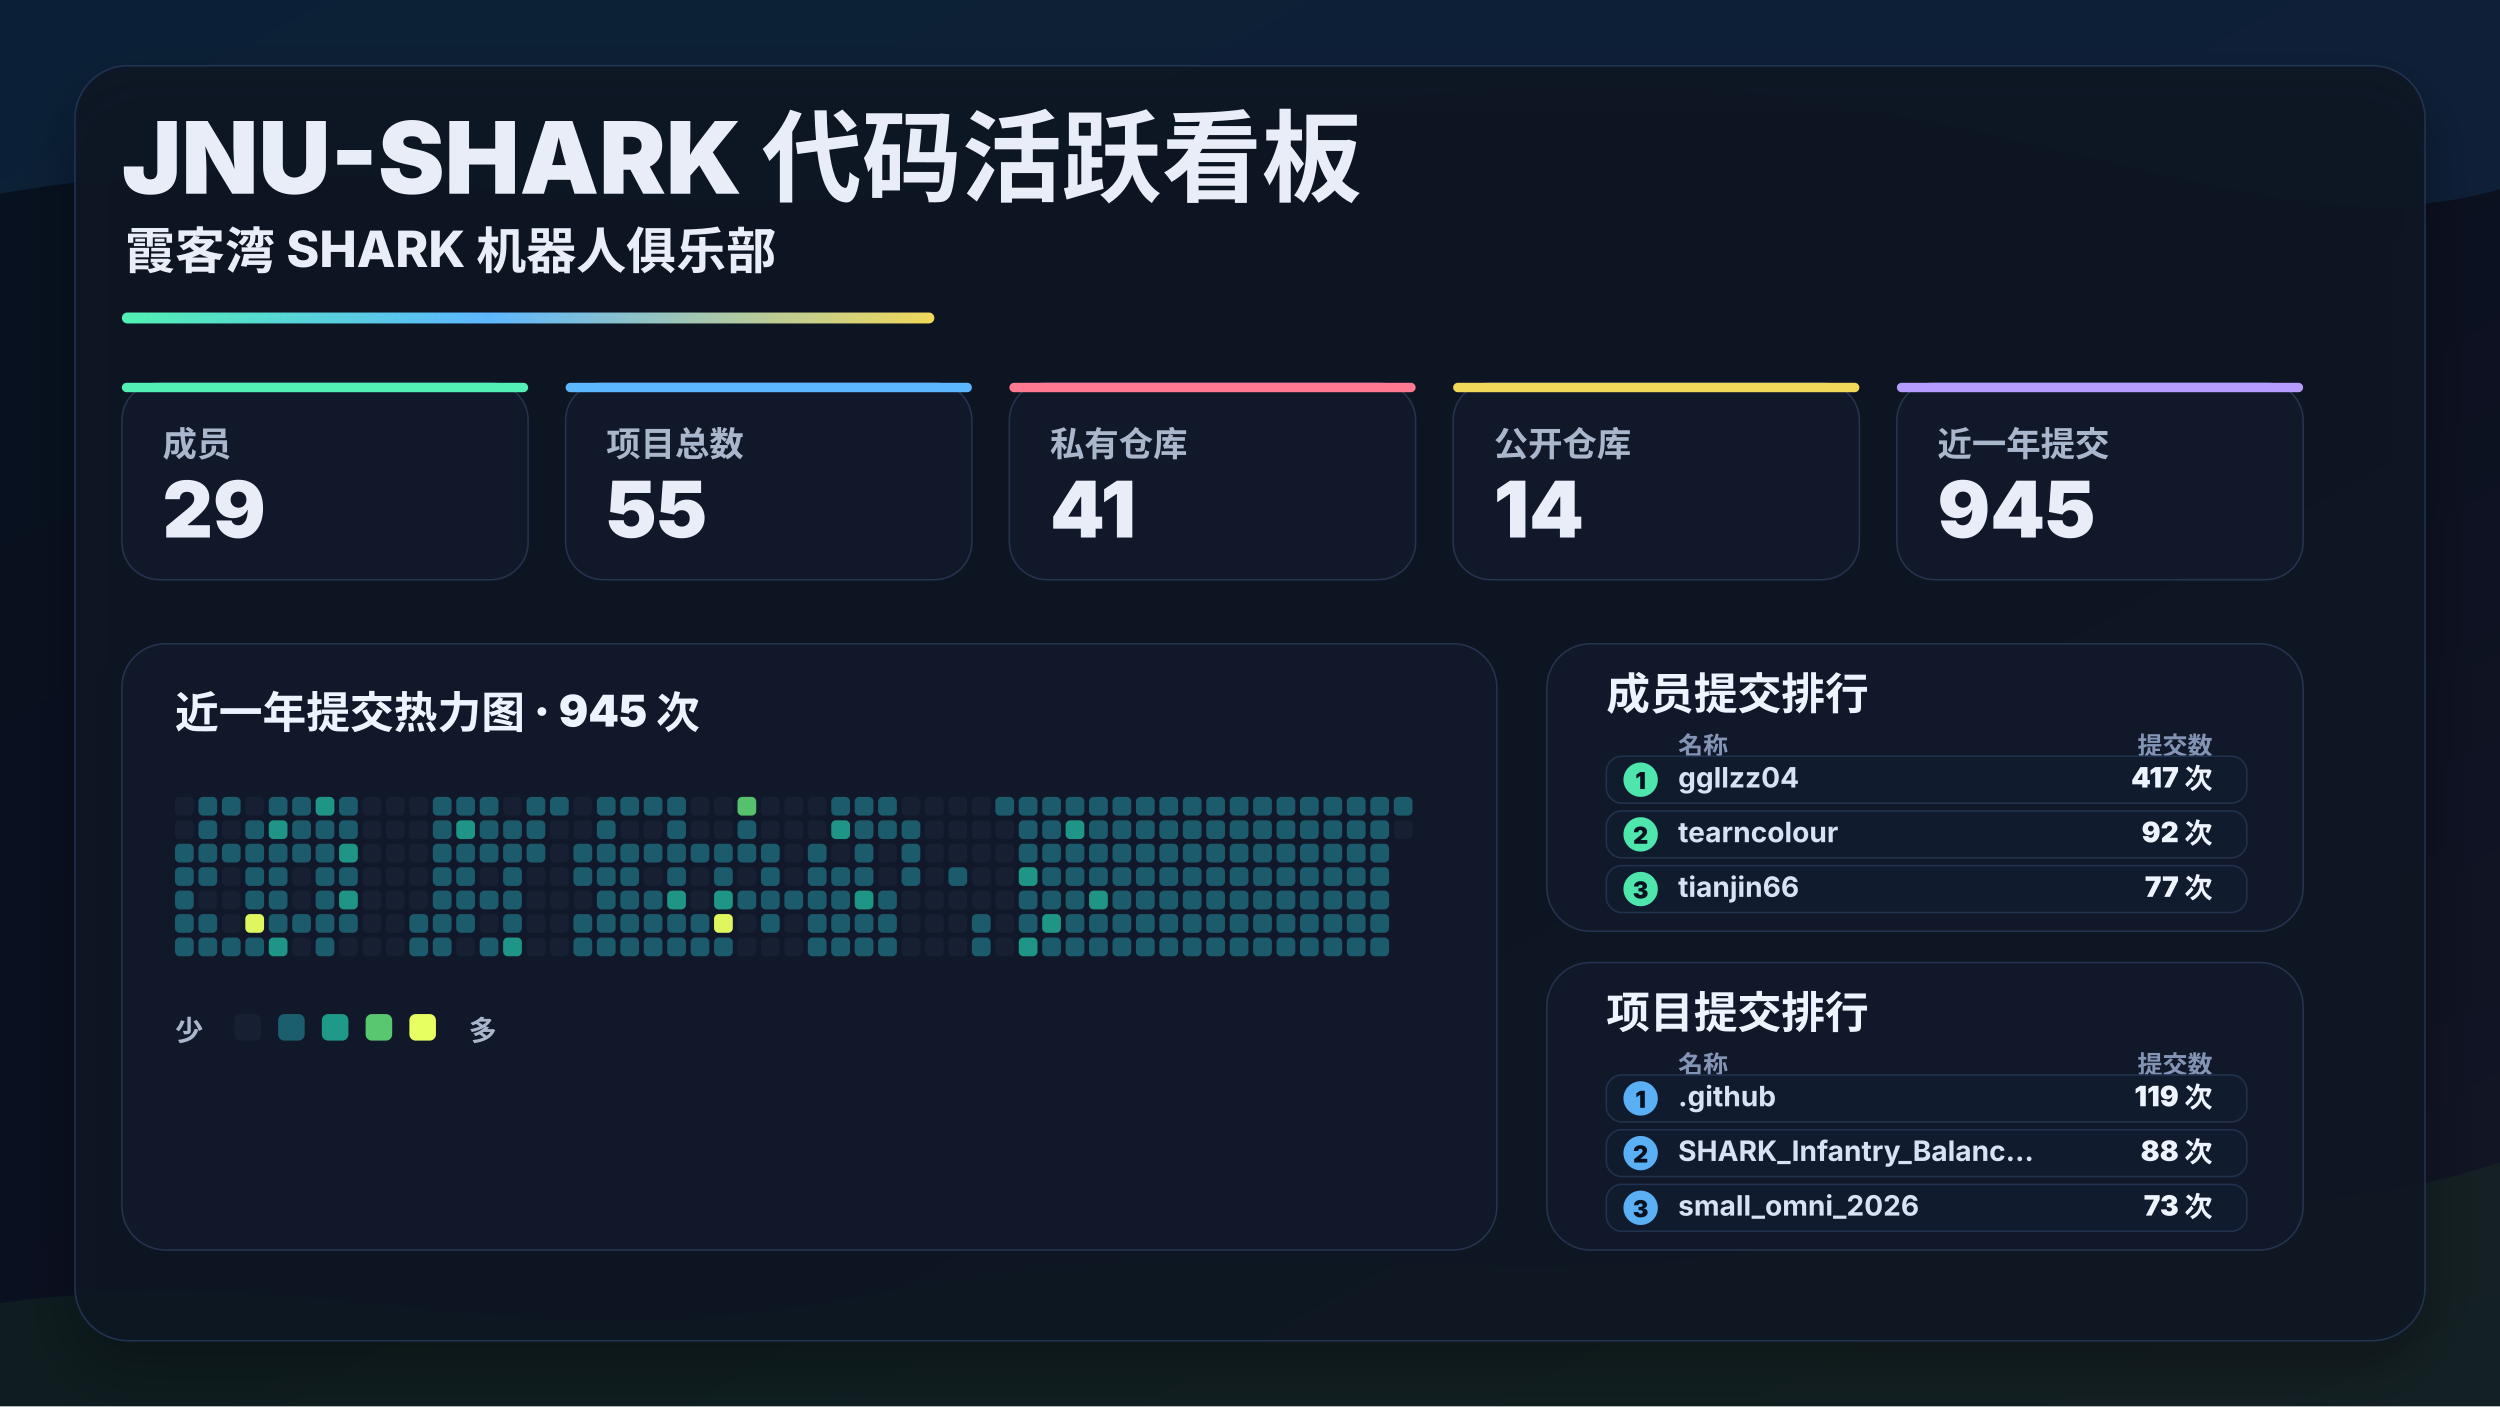
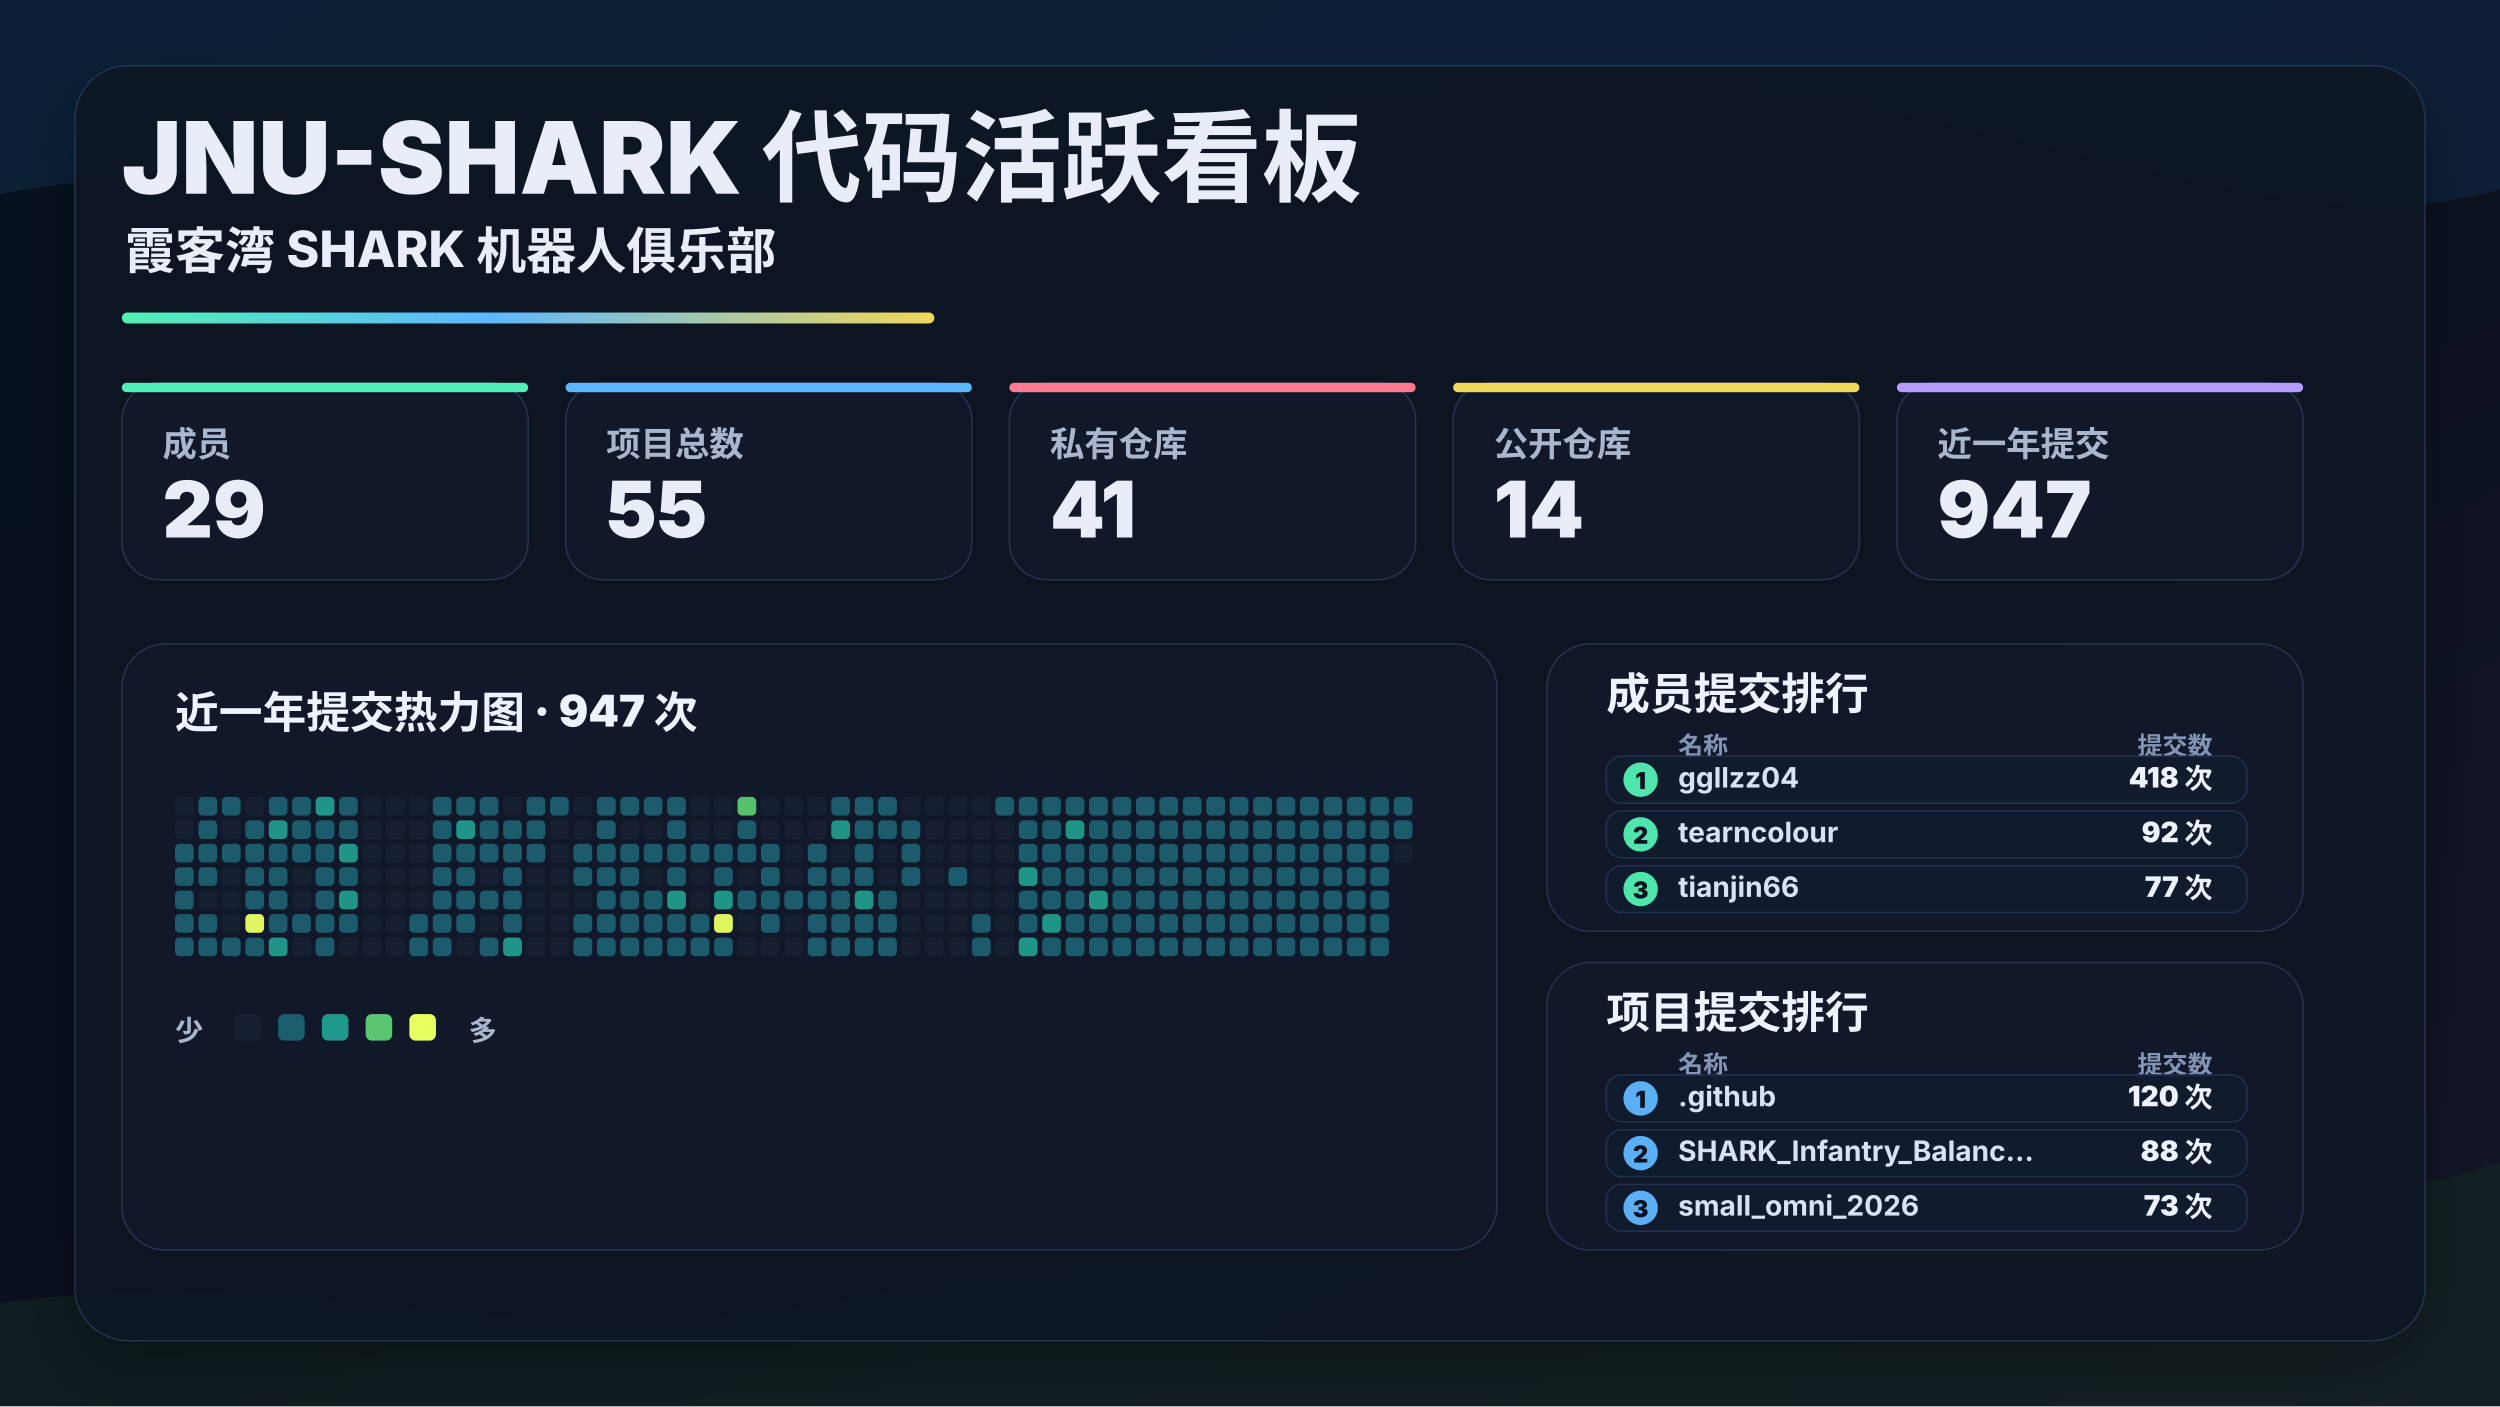
<svg xmlns="http://www.w3.org/2000/svg" width="1600" height="900" viewBox="0 0 1600 900" role="img" aria-labelledby="title desc">
  <defs>
    <linearGradient id="bg" x1="0" y1="0" x2="1" y2="1">
      <stop offset="0" stop-color="#07111f" />
      <stop offset="0.52" stop-color="#0b1020" />
      <stop offset="1" stop-color="#131625" />
    </linearGradient>
    <linearGradient id="hero" x1="0" y1="0" x2="1" y2="0">
      <stop offset="0" stop-color="#52f0b4" />
      <stop offset="0.45" stop-color="#5db7ff" />
      <stop offset="1" stop-color="#f0d85a" />
    </linearGradient>
    <filter id="softShadow" x="-10%" y="-10%" width="120%" height="120%">
      <feDropShadow dx="0" dy="18" stdDeviation="18" flood-color="#000000" flood-opacity="0.32" />
    </filter>
  </defs>
  <style>
    text { font-family: Inter, ui-sans-serif, system-ui, -apple-system, BlinkMacSystemFont, "Segoe UI", "PingFang SC", "Microsoft YaHei", sans-serif; fill: #e8edf7; }
    .title { font-size: 64px; font-weight: 900; letter-spacing: 0; }
    .subtitle { font-size: 32px; font-weight: 780; fill: #e8edf7; }
    .label { font-size: 22px; fill: #aab6cc; font-weight: 760; }
    .stat { font-size: 50px; font-weight: 900; }
    .section-title { font-size: 28px; font-weight: 860; fill: #eef4ff; }
    .table-head { font-size: 16px; fill: #8494b4; font-weight: 720; }
    .row-name { font-size: 18px; fill: #d7e2f4; font-weight: 720; }
    .row-value { font-size: 18px; fill: #eef4ff; font-weight: 860; }
    .rank { font-size: 15px; fill: #07111f; font-weight: 900; }
    .tiny { font-size: 18px; fill: #aab6cc; font-weight: 620; }
  </style>
  <rect width="1600" height="900" fill="url(#bg)" />
  <path d="M0 124 C250 80 385 160 620 114 C860 67 982 28 1220 74 C1392 108 1495 152 1600 121 L1600 0 L0 0 Z" fill="#12385c" opacity="0.38" />
  <path d="M0 834 C216 805 318 875 553 830 C835 776 935 837 1160 794 C1350 758 1464 789 1600 744 L1600 900 L0 900 Z" fill="#173622" opacity="0.36" />
  <g filter="url(#softShadow)">
    <rect x="48" y="42" width="1504" height="816" rx="34" fill="#0b1324" opacity="0.88" stroke="#263654" />
  </g>
  <text x="78" y="124" class="title">JNU-SHARK 代码活跃看板</text>
  <text x="80" y="172" class="subtitle">霞客湾 SHARK 机器人俱乐部</text>
  <rect x="78" y="200" width="520" height="7" rx="3.5" fill="url(#hero)" />
  <g>
    <rect x="78" y="245" width="260" height="126" rx="24" fill="#10182a" stroke="#25334f" />
    <rect x="78" y="245" width="260" height="6" rx="3" fill="#52f0b4" />
    <text x="104" y="292" class="label">成员</text>
    <text x="104" y="344" class="stat">29</text>
  </g>
  <g>
    <rect x="362" y="245" width="260" height="126" rx="24" fill="#10182a" stroke="#25334f" />
    <rect x="362" y="245" width="260" height="6" rx="3" fill="#5db7ff" />
    <text x="388" y="292" class="label">项目总数</text>
    <text x="388" y="344" class="stat">55</text>
  </g>
  <g>
    <rect x="646" y="245" width="260" height="126" rx="24" fill="#10182a" stroke="#25334f" />
    <rect x="646" y="245" width="260" height="6" rx="3" fill="#ff7a90" />
    <text x="672" y="292" class="label">私有仓库</text>
    <text x="672" y="344" class="stat">41</text>
  </g>
  <g>
    <rect x="930" y="245" width="260" height="126" rx="24" fill="#10182a" stroke="#25334f" />
    <rect x="930" y="245" width="260" height="6" rx="3" fill="#f0d85a" />
    <text x="956" y="292" class="label">公开仓库</text>
    <text x="956" y="344" class="stat">14</text>
  </g>
  <g>
    <rect x="1214" y="245" width="260" height="126" rx="24" fill="#10182a" stroke="#25334f" />
    <rect x="1214" y="245" width="260" height="6" rx="3" fill="#b59cff" />
    <text x="1240" y="292" class="label">近一年提交</text>
-     <text x="1240" y="344" class="stat">945</text>
+     <text x="1240" y="344" class="stat">947</text>
  </g>
  <rect x="78" y="412" width="880" height="388" rx="28" fill="#10182a" stroke="#25334f" />
-   <text x="112" y="466" class="section-title">近一年提交热力图 · 945 次</text>
+   <text x="112" y="466" class="section-title">近一年提交热力图 · 947 次</text>
  <rect x="112" y="510" width="12" height="12" rx="3" fill="#172033" opacity="0.96" />
  <rect x="112" y="525" width="12" height="12" rx="3" fill="#172033" opacity="0.96" />
  <rect x="112" y="540" width="12" height="12" rx="3" fill="#1b5e6d" opacity="0.96" />
  <rect x="112" y="555" width="12" height="12" rx="3" fill="#1b5e6d" opacity="0.96" />
  <rect x="112" y="570" width="12" height="12" rx="3" fill="#1b5e6d" opacity="0.96" />
  <rect x="112" y="585" width="12" height="12" rx="3" fill="#1b5e6d" opacity="0.96" />
  <rect x="112" y="600" width="12" height="12" rx="3" fill="#1b5e6d" opacity="0.96" />
  <rect x="127" y="510" width="12" height="12" rx="3" fill="#1b5e6d" opacity="0.96" />
  <rect x="127" y="525" width="12" height="12" rx="3" fill="#1b5e6d" opacity="0.96" />
  <rect x="127" y="540" width="12" height="12" rx="3" fill="#1b5e6d" opacity="0.96" />
  <rect x="127" y="555" width="12" height="12" rx="3" fill="#1b5e6d" opacity="0.96" />
  <rect x="127" y="570" width="12" height="12" rx="3" fill="#172033" opacity="0.96" />
  <rect x="127" y="585" width="12" height="12" rx="3" fill="#1b5e6d" opacity="0.96" />
  <rect x="127" y="600" width="12" height="12" rx="3" fill="#1b5e6d" opacity="0.96" />
  <rect x="142" y="510" width="12" height="12" rx="3" fill="#1b5e6d" opacity="0.96" />
  <rect x="142" y="525" width="12" height="12" rx="3" fill="#172033" opacity="0.96" />
  <rect x="142" y="540" width="12" height="12" rx="3" fill="#1b5e6d" opacity="0.96" />
  <rect x="142" y="555" width="12" height="12" rx="3" fill="#172033" opacity="0.96" />
  <rect x="142" y="570" width="12" height="12" rx="3" fill="#172033" opacity="0.96" />
  <rect x="142" y="585" width="12" height="12" rx="3" fill="#172033" opacity="0.96" />
  <rect x="142" y="600" width="12" height="12" rx="3" fill="#1b5e6d" opacity="0.96" />
  <rect x="157" y="510" width="12" height="12" rx="3" fill="#172033" opacity="0.96" />
  <rect x="157" y="525" width="12" height="12" rx="3" fill="#1b5e6d" opacity="0.96" />
  <rect x="157" y="540" width="12" height="12" rx="3" fill="#1b5e6d" opacity="0.96" />
  <rect x="157" y="555" width="12" height="12" rx="3" fill="#1b5e6d" opacity="0.96" />
  <rect x="157" y="570" width="12" height="12" rx="3" fill="#1b5e6d" opacity="0.96" />
  <rect x="157" y="585" width="12" height="12" rx="3" fill="#e7ff61" opacity="0.96" />
  <rect x="157" y="600" width="12" height="12" rx="3" fill="#1b5e6d" opacity="0.96" />
  <rect x="172" y="510" width="12" height="12" rx="3" fill="#1b5e6d" opacity="0.96" />
  <rect x="172" y="525" width="12" height="12" rx="3" fill="#1f9a8a" opacity="0.96" />
  <rect x="172" y="540" width="12" height="12" rx="3" fill="#1b5e6d" opacity="0.96" />
  <rect x="172" y="555" width="12" height="12" rx="3" fill="#1b5e6d" opacity="0.96" />
  <rect x="172" y="570" width="12" height="12" rx="3" fill="#1b5e6d" opacity="0.96" />
  <rect x="172" y="585" width="12" height="12" rx="3" fill="#1b5e6d" opacity="0.96" />
  <rect x="172" y="600" width="12" height="12" rx="3" fill="#1f9a8a" opacity="0.96" />
  <rect x="187" y="510" width="12" height="12" rx="3" fill="#1b5e6d" opacity="0.96" />
  <rect x="187" y="525" width="12" height="12" rx="3" fill="#1b5e6d" opacity="0.96" />
  <rect x="187" y="540" width="12" height="12" rx="3" fill="#1b5e6d" opacity="0.96" />
  <rect x="187" y="555" width="12" height="12" rx="3" fill="#172033" opacity="0.96" />
  <rect x="187" y="570" width="12" height="12" rx="3" fill="#172033" opacity="0.96" />
  <rect x="187" y="585" width="12" height="12" rx="3" fill="#1b5e6d" opacity="0.96" />
  <rect x="187" y="600" width="12" height="12" rx="3" fill="#172033" opacity="0.96" />
  <rect x="202" y="510" width="12" height="12" rx="3" fill="#1f9a8a" opacity="0.96" />
  <rect x="202" y="525" width="12" height="12" rx="3" fill="#1b5e6d" opacity="0.96" />
  <rect x="202" y="540" width="12" height="12" rx="3" fill="#1b5e6d" opacity="0.96" />
  <rect x="202" y="555" width="12" height="12" rx="3" fill="#1b5e6d" opacity="0.96" />
  <rect x="202" y="570" width="12" height="12" rx="3" fill="#1b5e6d" opacity="0.96" />
  <rect x="202" y="585" width="12" height="12" rx="3" fill="#1b5e6d" opacity="0.96" />
  <rect x="202" y="600" width="12" height="12" rx="3" fill="#1b5e6d" opacity="0.96" />
  <rect x="217" y="510" width="12" height="12" rx="3" fill="#1b5e6d" opacity="0.96" />
  <rect x="217" y="525" width="12" height="12" rx="3" fill="#1b5e6d" opacity="0.96" />
  <rect x="217" y="540" width="12" height="12" rx="3" fill="#1f9a8a" opacity="0.96" />
  <rect x="217" y="555" width="12" height="12" rx="3" fill="#1b5e6d" opacity="0.96" />
  <rect x="217" y="570" width="12" height="12" rx="3" fill="#1f9a8a" opacity="0.96" />
  <rect x="217" y="585" width="12" height="12" rx="3" fill="#1b5e6d" opacity="0.96" />
  <rect x="217" y="600" width="12" height="12" rx="3" fill="#172033" opacity="0.96" />
  <rect x="232" y="510" width="12" height="12" rx="3" fill="#172033" opacity="0.96" />
  <rect x="232" y="525" width="12" height="12" rx="3" fill="#172033" opacity="0.96" />
  <rect x="232" y="540" width="12" height="12" rx="3" fill="#172033" opacity="0.96" />
  <rect x="232" y="555" width="12" height="12" rx="3" fill="#172033" opacity="0.96" />
  <rect x="232" y="570" width="12" height="12" rx="3" fill="#172033" opacity="0.96" />
  <rect x="232" y="585" width="12" height="12" rx="3" fill="#172033" opacity="0.96" />
  <rect x="232" y="600" width="12" height="12" rx="3" fill="#172033" opacity="0.96" />
  <rect x="247" y="510" width="12" height="12" rx="3" fill="#172033" opacity="0.96" />
  <rect x="247" y="525" width="12" height="12" rx="3" fill="#172033" opacity="0.96" />
  <rect x="247" y="540" width="12" height="12" rx="3" fill="#172033" opacity="0.96" />
  <rect x="247" y="555" width="12" height="12" rx="3" fill="#172033" opacity="0.96" />
  <rect x="247" y="570" width="12" height="12" rx="3" fill="#172033" opacity="0.96" />
  <rect x="247" y="585" width="12" height="12" rx="3" fill="#172033" opacity="0.96" />
  <rect x="247" y="600" width="12" height="12" rx="3" fill="#172033" opacity="0.96" />
  <rect x="262" y="510" width="12" height="12" rx="3" fill="#172033" opacity="0.96" />
  <rect x="262" y="525" width="12" height="12" rx="3" fill="#172033" opacity="0.96" />
  <rect x="262" y="540" width="12" height="12" rx="3" fill="#172033" opacity="0.96" />
  <rect x="262" y="555" width="12" height="12" rx="3" fill="#172033" opacity="0.96" />
  <rect x="262" y="570" width="12" height="12" rx="3" fill="#172033" opacity="0.96" />
  <rect x="262" y="585" width="12" height="12" rx="3" fill="#1b5e6d" opacity="0.96" />
  <rect x="262" y="600" width="12" height="12" rx="3" fill="#1b5e6d" opacity="0.96" />
  <rect x="277" y="510" width="12" height="12" rx="3" fill="#1b5e6d" opacity="0.96" />
  <rect x="277" y="525" width="12" height="12" rx="3" fill="#1b5e6d" opacity="0.96" />
  <rect x="277" y="540" width="12" height="12" rx="3" fill="#1b5e6d" opacity="0.96" />
  <rect x="277" y="555" width="12" height="12" rx="3" fill="#1b5e6d" opacity="0.96" />
  <rect x="277" y="570" width="12" height="12" rx="3" fill="#1b5e6d" opacity="0.96" />
  <rect x="277" y="585" width="12" height="12" rx="3" fill="#1b5e6d" opacity="0.96" />
  <rect x="277" y="600" width="12" height="12" rx="3" fill="#1b5e6d" opacity="0.96" />
  <rect x="292" y="510" width="12" height="12" rx="3" fill="#1b5e6d" opacity="0.96" />
  <rect x="292" y="525" width="12" height="12" rx="3" fill="#1f9a8a" opacity="0.96" />
  <rect x="292" y="540" width="12" height="12" rx="3" fill="#1b5e6d" opacity="0.96" />
  <rect x="292" y="555" width="12" height="12" rx="3" fill="#1b5e6d" opacity="0.96" />
  <rect x="292" y="570" width="12" height="12" rx="3" fill="#1b5e6d" opacity="0.96" />
  <rect x="292" y="585" width="12" height="12" rx="3" fill="#1b5e6d" opacity="0.96" />
  <rect x="292" y="600" width="12" height="12" rx="3" fill="#172033" opacity="0.96" />
  <rect x="307" y="510" width="12" height="12" rx="3" fill="#1b5e6d" opacity="0.96" />
  <rect x="307" y="525" width="12" height="12" rx="3" fill="#1b5e6d" opacity="0.96" />
  <rect x="307" y="540" width="12" height="12" rx="3" fill="#1b5e6d" opacity="0.96" />
  <rect x="307" y="555" width="12" height="12" rx="3" fill="#172033" opacity="0.96" />
  <rect x="307" y="570" width="12" height="12" rx="3" fill="#1b5e6d" opacity="0.96" />
  <rect x="307" y="585" width="12" height="12" rx="3" fill="#172033" opacity="0.96" />
  <rect x="307" y="600" width="12" height="12" rx="3" fill="#1b5e6d" opacity="0.96" />
  <rect x="322" y="510" width="12" height="12" rx="3" fill="#172033" opacity="0.96" />
  <rect x="322" y="525" width="12" height="12" rx="3" fill="#1b5e6d" opacity="0.96" />
  <rect x="322" y="540" width="12" height="12" rx="3" fill="#1b5e6d" opacity="0.96" />
  <rect x="322" y="555" width="12" height="12" rx="3" fill="#1b5e6d" opacity="0.96" />
  <rect x="322" y="570" width="12" height="12" rx="3" fill="#1b5e6d" opacity="0.96" />
  <rect x="322" y="585" width="12" height="12" rx="3" fill="#1b5e6d" opacity="0.96" />
  <rect x="322" y="600" width="12" height="12" rx="3" fill="#1f9a8a" opacity="0.96" />
  <rect x="337" y="510" width="12" height="12" rx="3" fill="#1b5e6d" opacity="0.96" />
  <rect x="337" y="525" width="12" height="12" rx="3" fill="#1b5e6d" opacity="0.96" />
  <rect x="337" y="540" width="12" height="12" rx="3" fill="#1b5e6d" opacity="0.96" />
  <rect x="337" y="555" width="12" height="12" rx="3" fill="#172033" opacity="0.96" />
  <rect x="337" y="570" width="12" height="12" rx="3" fill="#172033" opacity="0.96" />
  <rect x="337" y="585" width="12" height="12" rx="3" fill="#172033" opacity="0.96" />
  <rect x="337" y="600" width="12" height="12" rx="3" fill="#172033" opacity="0.96" />
  <rect x="352" y="510" width="12" height="12" rx="3" fill="#1b5e6d" opacity="0.96" />
  <rect x="352" y="525" width="12" height="12" rx="3" fill="#172033" opacity="0.96" />
  <rect x="352" y="540" width="12" height="12" rx="3" fill="#172033" opacity="0.96" />
  <rect x="352" y="555" width="12" height="12" rx="3" fill="#172033" opacity="0.96" />
  <rect x="352" y="570" width="12" height="12" rx="3" fill="#172033" opacity="0.96" />
  <rect x="352" y="585" width="12" height="12" rx="3" fill="#172033" opacity="0.96" />
  <rect x="352" y="600" width="12" height="12" rx="3" fill="#172033" opacity="0.96" />
  <rect x="367" y="510" width="12" height="12" rx="3" fill="#172033" opacity="0.96" />
  <rect x="367" y="525" width="12" height="12" rx="3" fill="#172033" opacity="0.96" />
  <rect x="367" y="540" width="12" height="12" rx="3" fill="#1b5e6d" opacity="0.96" />
  <rect x="367" y="555" width="12" height="12" rx="3" fill="#1b5e6d" opacity="0.96" />
  <rect x="367" y="570" width="12" height="12" rx="3" fill="#172033" opacity="0.96" />
  <rect x="367" y="585" width="12" height="12" rx="3" fill="#1b5e6d" opacity="0.96" />
  <rect x="367" y="600" width="12" height="12" rx="3" fill="#1b5e6d" opacity="0.96" />
  <rect x="382" y="510" width="12" height="12" rx="3" fill="#1b5e6d" opacity="0.96" />
  <rect x="382" y="525" width="12" height="12" rx="3" fill="#1b5e6d" opacity="0.96" />
  <rect x="382" y="540" width="12" height="12" rx="3" fill="#1b5e6d" opacity="0.96" />
  <rect x="382" y="555" width="12" height="12" rx="3" fill="#1b5e6d" opacity="0.96" />
  <rect x="382" y="570" width="12" height="12" rx="3" fill="#1b5e6d" opacity="0.96" />
  <rect x="382" y="585" width="12" height="12" rx="3" fill="#1b5e6d" opacity="0.96" />
  <rect x="382" y="600" width="12" height="12" rx="3" fill="#1b5e6d" opacity="0.96" />
  <rect x="397" y="510" width="12" height="12" rx="3" fill="#1b5e6d" opacity="0.96" />
  <rect x="397" y="525" width="12" height="12" rx="3" fill="#172033" opacity="0.96" />
  <rect x="397" y="540" width="12" height="12" rx="3" fill="#1b5e6d" opacity="0.96" />
  <rect x="397" y="555" width="12" height="12" rx="3" fill="#1b5e6d" opacity="0.96" />
  <rect x="397" y="570" width="12" height="12" rx="3" fill="#1b5e6d" opacity="0.96" />
  <rect x="397" y="585" width="12" height="12" rx="3" fill="#1b5e6d" opacity="0.96" />
  <rect x="397" y="600" width="12" height="12" rx="3" fill="#1b5e6d" opacity="0.96" />
  <rect x="412" y="510" width="12" height="12" rx="3" fill="#1b5e6d" opacity="0.96" />
  <rect x="412" y="525" width="12" height="12" rx="3" fill="#172033" opacity="0.96" />
  <rect x="412" y="540" width="12" height="12" rx="3" fill="#1b5e6d" opacity="0.96" />
  <rect x="412" y="555" width="12" height="12" rx="3" fill="#172033" opacity="0.96" />
  <rect x="412" y="570" width="12" height="12" rx="3" fill="#1b5e6d" opacity="0.96" />
  <rect x="412" y="585" width="12" height="12" rx="3" fill="#1b5e6d" opacity="0.96" />
  <rect x="412" y="600" width="12" height="12" rx="3" fill="#1b5e6d" opacity="0.96" />
  <rect x="427" y="510" width="12" height="12" rx="3" fill="#1b5e6d" opacity="0.96" />
  <rect x="427" y="525" width="12" height="12" rx="3" fill="#1b5e6d" opacity="0.96" />
  <rect x="427" y="540" width="12" height="12" rx="3" fill="#1b5e6d" opacity="0.96" />
  <rect x="427" y="555" width="12" height="12" rx="3" fill="#1b5e6d" opacity="0.96" />
  <rect x="427" y="570" width="12" height="12" rx="3" fill="#1f9a8a" opacity="0.96" />
  <rect x="427" y="585" width="12" height="12" rx="3" fill="#1b5e6d" opacity="0.96" />
  <rect x="427" y="600" width="12" height="12" rx="3" fill="#1b5e6d" opacity="0.96" />
  <rect x="442" y="510" width="12" height="12" rx="3" fill="#172033" opacity="0.96" />
  <rect x="442" y="525" width="12" height="12" rx="3" fill="#172033" opacity="0.96" />
  <rect x="442" y="540" width="12" height="12" rx="3" fill="#1b5e6d" opacity="0.96" />
  <rect x="442" y="555" width="12" height="12" rx="3" fill="#172033" opacity="0.96" />
  <rect x="442" y="570" width="12" height="12" rx="3" fill="#172033" opacity="0.96" />
  <rect x="442" y="585" width="12" height="12" rx="3" fill="#1b5e6d" opacity="0.96" />
  <rect x="442" y="600" width="12" height="12" rx="3" fill="#1b5e6d" opacity="0.96" />
  <rect x="457" y="510" width="12" height="12" rx="3" fill="#172033" opacity="0.96" />
  <rect x="457" y="525" width="12" height="12" rx="3" fill="#172033" opacity="0.96" />
  <rect x="457" y="540" width="12" height="12" rx="3" fill="#1b5e6d" opacity="0.96" />
  <rect x="457" y="555" width="12" height="12" rx="3" fill="#1b5e6d" opacity="0.96" />
  <rect x="457" y="570" width="12" height="12" rx="3" fill="#1f9a8a" opacity="0.96" />
  <rect x="457" y="585" width="12" height="12" rx="3" fill="#e7ff61" opacity="0.96" />
  <rect x="457" y="600" width="12" height="12" rx="3" fill="#1b5e6d" opacity="0.96" />
  <rect x="472" y="510" width="12" height="12" rx="3" fill="#58c76f" opacity="0.96" />
  <rect x="472" y="525" width="12" height="12" rx="3" fill="#1b5e6d" opacity="0.96" />
  <rect x="472" y="540" width="12" height="12" rx="3" fill="#1b5e6d" opacity="0.96" />
  <rect x="472" y="555" width="12" height="12" rx="3" fill="#172033" opacity="0.96" />
  <rect x="472" y="570" width="12" height="12" rx="3" fill="#1b5e6d" opacity="0.96" />
  <rect x="472" y="585" width="12" height="12" rx="3" fill="#172033" opacity="0.96" />
  <rect x="472" y="600" width="12" height="12" rx="3" fill="#172033" opacity="0.96" />
  <rect x="487" y="510" width="12" height="12" rx="3" fill="#172033" opacity="0.96" />
  <rect x="487" y="525" width="12" height="12" rx="3" fill="#172033" opacity="0.96" />
  <rect x="487" y="540" width="12" height="12" rx="3" fill="#1b5e6d" opacity="0.96" />
  <rect x="487" y="555" width="12" height="12" rx="3" fill="#1b5e6d" opacity="0.96" />
  <rect x="487" y="570" width="12" height="12" rx="3" fill="#1b5e6d" opacity="0.96" />
  <rect x="487" y="585" width="12" height="12" rx="3" fill="#1b5e6d" opacity="0.96" />
  <rect x="487" y="600" width="12" height="12" rx="3" fill="#172033" opacity="0.96" />
  <rect x="502" y="510" width="12" height="12" rx="3" fill="#172033" opacity="0.96" />
  <rect x="502" y="525" width="12" height="12" rx="3" fill="#172033" opacity="0.96" />
  <rect x="502" y="540" width="12" height="12" rx="3" fill="#172033" opacity="0.96" />
  <rect x="502" y="555" width="12" height="12" rx="3" fill="#172033" opacity="0.96" />
  <rect x="502" y="570" width="12" height="12" rx="3" fill="#1b5e6d" opacity="0.96" />
  <rect x="502" y="585" width="12" height="12" rx="3" fill="#172033" opacity="0.96" />
  <rect x="502" y="600" width="12" height="12" rx="3" fill="#172033" opacity="0.96" />
  <rect x="517" y="510" width="12" height="12" rx="3" fill="#172033" opacity="0.96" />
  <rect x="517" y="525" width="12" height="12" rx="3" fill="#172033" opacity="0.96" />
  <rect x="517" y="540" width="12" height="12" rx="3" fill="#1b5e6d" opacity="0.96" />
  <rect x="517" y="555" width="12" height="12" rx="3" fill="#1b5e6d" opacity="0.96" />
  <rect x="517" y="570" width="12" height="12" rx="3" fill="#1b5e6d" opacity="0.96" />
  <rect x="517" y="585" width="12" height="12" rx="3" fill="#1b5e6d" opacity="0.96" />
  <rect x="517" y="600" width="12" height="12" rx="3" fill="#1b5e6d" opacity="0.96" />
  <rect x="532" y="510" width="12" height="12" rx="3" fill="#1b5e6d" opacity="0.96" />
  <rect x="532" y="525" width="12" height="12" rx="3" fill="#1f9a8a" opacity="0.96" />
  <rect x="532" y="540" width="12" height="12" rx="3" fill="#172033" opacity="0.96" />
  <rect x="532" y="555" width="12" height="12" rx="3" fill="#1b5e6d" opacity="0.96" />
  <rect x="532" y="570" width="12" height="12" rx="3" fill="#1b5e6d" opacity="0.96" />
  <rect x="532" y="585" width="12" height="12" rx="3" fill="#1b5e6d" opacity="0.96" />
  <rect x="532" y="600" width="12" height="12" rx="3" fill="#1b5e6d" opacity="0.96" />
  <rect x="547" y="510" width="12" height="12" rx="3" fill="#1b5e6d" opacity="0.96" />
  <rect x="547" y="525" width="12" height="12" rx="3" fill="#1b5e6d" opacity="0.96" />
  <rect x="547" y="540" width="12" height="12" rx="3" fill="#1b5e6d" opacity="0.96" />
  <rect x="547" y="555" width="12" height="12" rx="3" fill="#1b5e6d" opacity="0.96" />
  <rect x="547" y="570" width="12" height="12" rx="3" fill="#1f9a8a" opacity="0.96" />
  <rect x="547" y="585" width="12" height="12" rx="3" fill="#1b5e6d" opacity="0.96" />
  <rect x="547" y="600" width="12" height="12" rx="3" fill="#1b5e6d" opacity="0.96" />
  <rect x="562" y="510" width="12" height="12" rx="3" fill="#1b5e6d" opacity="0.96" />
  <rect x="562" y="525" width="12" height="12" rx="3" fill="#1b5e6d" opacity="0.96" />
  <rect x="562" y="540" width="12" height="12" rx="3" fill="#172033" opacity="0.96" />
  <rect x="562" y="555" width="12" height="12" rx="3" fill="#172033" opacity="0.96" />
  <rect x="562" y="570" width="12" height="12" rx="3" fill="#1b5e6d" opacity="0.96" />
  <rect x="562" y="585" width="12" height="12" rx="3" fill="#1b5e6d" opacity="0.96" />
  <rect x="562" y="600" width="12" height="12" rx="3" fill="#1b5e6d" opacity="0.96" />
  <rect x="577" y="510" width="12" height="12" rx="3" fill="#172033" opacity="0.96" />
  <rect x="577" y="525" width="12" height="12" rx="3" fill="#1b5e6d" opacity="0.96" />
  <rect x="577" y="540" width="12" height="12" rx="3" fill="#1b5e6d" opacity="0.96" />
  <rect x="577" y="555" width="12" height="12" rx="3" fill="#1b5e6d" opacity="0.96" />
  <rect x="577" y="570" width="12" height="12" rx="3" fill="#172033" opacity="0.96" />
  <rect x="577" y="585" width="12" height="12" rx="3" fill="#172033" opacity="0.96" />
  <rect x="577" y="600" width="12" height="12" rx="3" fill="#172033" opacity="0.96" />
  <rect x="592" y="510" width="12" height="12" rx="3" fill="#172033" opacity="0.96" />
  <rect x="592" y="525" width="12" height="12" rx="3" fill="#172033" opacity="0.96" />
  <rect x="592" y="540" width="12" height="12" rx="3" fill="#172033" opacity="0.96" />
  <rect x="592" y="555" width="12" height="12" rx="3" fill="#172033" opacity="0.96" />
  <rect x="592" y="570" width="12" height="12" rx="3" fill="#172033" opacity="0.96" />
  <rect x="592" y="585" width="12" height="12" rx="3" fill="#172033" opacity="0.96" />
  <rect x="592" y="600" width="12" height="12" rx="3" fill="#172033" opacity="0.96" />
  <rect x="607" y="510" width="12" height="12" rx="3" fill="#172033" opacity="0.96" />
  <rect x="607" y="525" width="12" height="12" rx="3" fill="#172033" opacity="0.96" />
  <rect x="607" y="540" width="12" height="12" rx="3" fill="#172033" opacity="0.96" />
  <rect x="607" y="555" width="12" height="12" rx="3" fill="#1b5e6d" opacity="0.96" />
  <rect x="607" y="570" width="12" height="12" rx="3" fill="#172033" opacity="0.96" />
  <rect x="607" y="585" width="12" height="12" rx="3" fill="#172033" opacity="0.96" />
  <rect x="607" y="600" width="12" height="12" rx="3" fill="#172033" opacity="0.96" />
  <rect x="622" y="510" width="12" height="12" rx="3" fill="#172033" opacity="0.96" />
  <rect x="622" y="525" width="12" height="12" rx="3" fill="#172033" opacity="0.96" />
  <rect x="622" y="540" width="12" height="12" rx="3" fill="#172033" opacity="0.96" />
  <rect x="622" y="555" width="12" height="12" rx="3" fill="#172033" opacity="0.96" />
  <rect x="622" y="570" width="12" height="12" rx="3" fill="#172033" opacity="0.96" />
  <rect x="622" y="585" width="12" height="12" rx="3" fill="#1b5e6d" opacity="0.96" />
  <rect x="622" y="600" width="12" height="12" rx="3" fill="#1b5e6d" opacity="0.96" />
  <rect x="637" y="510" width="12" height="12" rx="3" fill="#1b5e6d" opacity="0.96" />
  <rect x="637" y="525" width="12" height="12" rx="3" fill="#172033" opacity="0.96" />
  <rect x="637" y="540" width="12" height="12" rx="3" fill="#172033" opacity="0.96" />
  <rect x="637" y="555" width="12" height="12" rx="3" fill="#172033" opacity="0.96" />
  <rect x="637" y="570" width="12" height="12" rx="3" fill="#172033" opacity="0.96" />
  <rect x="637" y="585" width="12" height="12" rx="3" fill="#172033" opacity="0.96" />
  <rect x="637" y="600" width="12" height="12" rx="3" fill="#172033" opacity="0.96" />
  <rect x="652" y="510" width="12" height="12" rx="3" fill="#1b5e6d" opacity="0.96" />
  <rect x="652" y="525" width="12" height="12" rx="3" fill="#1b5e6d" opacity="0.96" />
  <rect x="652" y="540" width="12" height="12" rx="3" fill="#1b5e6d" opacity="0.96" />
  <rect x="652" y="555" width="12" height="12" rx="3" fill="#1f9a8a" opacity="0.96" />
  <rect x="652" y="570" width="12" height="12" rx="3" fill="#1b5e6d" opacity="0.96" />
  <rect x="652" y="585" width="12" height="12" rx="3" fill="#1b5e6d" opacity="0.96" />
  <rect x="652" y="600" width="12" height="12" rx="3" fill="#1f9a8a" opacity="0.96" />
  <rect x="667" y="510" width="12" height="12" rx="3" fill="#1b5e6d" opacity="0.96" />
  <rect x="667" y="525" width="12" height="12" rx="3" fill="#1b5e6d" opacity="0.96" />
  <rect x="667" y="540" width="12" height="12" rx="3" fill="#1b5e6d" opacity="0.96" />
  <rect x="667" y="555" width="12" height="12" rx="3" fill="#1b5e6d" opacity="0.96" />
  <rect x="667" y="570" width="12" height="12" rx="3" fill="#1b5e6d" opacity="0.96" />
  <rect x="667" y="585" width="12" height="12" rx="3" fill="#1f9a8a" opacity="0.96" />
  <rect x="667" y="600" width="12" height="12" rx="3" fill="#1b5e6d" opacity="0.96" />
  <rect x="682" y="510" width="12" height="12" rx="3" fill="#1b5e6d" opacity="0.96" />
  <rect x="682" y="525" width="12" height="12" rx="3" fill="#1f9a8a" opacity="0.96" />
  <rect x="682" y="540" width="12" height="12" rx="3" fill="#1b5e6d" opacity="0.96" />
  <rect x="682" y="555" width="12" height="12" rx="3" fill="#1b5e6d" opacity="0.96" />
  <rect x="682" y="570" width="12" height="12" rx="3" fill="#1b5e6d" opacity="0.96" />
  <rect x="682" y="585" width="12" height="12" rx="3" fill="#1b5e6d" opacity="0.96" />
  <rect x="682" y="600" width="12" height="12" rx="3" fill="#1b5e6d" opacity="0.96" />
  <rect x="697" y="510" width="12" height="12" rx="3" fill="#1b5e6d" opacity="0.96" />
  <rect x="697" y="525" width="12" height="12" rx="3" fill="#1b5e6d" opacity="0.96" />
  <rect x="697" y="540" width="12" height="12" rx="3" fill="#1b5e6d" opacity="0.96" />
  <rect x="697" y="555" width="12" height="12" rx="3" fill="#1b5e6d" opacity="0.96" />
  <rect x="697" y="570" width="12" height="12" rx="3" fill="#1f9a8a" opacity="0.96" />
  <rect x="697" y="585" width="12" height="12" rx="3" fill="#1b5e6d" opacity="0.96" />
  <rect x="697" y="600" width="12" height="12" rx="3" fill="#1b5e6d" opacity="0.96" />
  <rect x="712" y="510" width="12" height="12" rx="3" fill="#1b5e6d" opacity="0.96" />
  <rect x="712" y="525" width="12" height="12" rx="3" fill="#1b5e6d" opacity="0.96" />
  <rect x="712" y="540" width="12" height="12" rx="3" fill="#1b5e6d" opacity="0.96" />
  <rect x="712" y="555" width="12" height="12" rx="3" fill="#1b5e6d" opacity="0.96" />
  <rect x="712" y="570" width="12" height="12" rx="3" fill="#1b5e6d" opacity="0.96" />
  <rect x="712" y="585" width="12" height="12" rx="3" fill="#1b5e6d" opacity="0.96" />
  <rect x="712" y="600" width="12" height="12" rx="3" fill="#1b5e6d" opacity="0.96" />
  <rect x="727" y="510" width="12" height="12" rx="3" fill="#1b5e6d" opacity="0.96" />
  <rect x="727" y="525" width="12" height="12" rx="3" fill="#1b5e6d" opacity="0.96" />
  <rect x="727" y="540" width="12" height="12" rx="3" fill="#1b5e6d" opacity="0.96" />
  <rect x="727" y="555" width="12" height="12" rx="3" fill="#1b5e6d" opacity="0.96" />
  <rect x="727" y="570" width="12" height="12" rx="3" fill="#1b5e6d" opacity="0.96" />
  <rect x="727" y="585" width="12" height="12" rx="3" fill="#1b5e6d" opacity="0.96" />
  <rect x="727" y="600" width="12" height="12" rx="3" fill="#1b5e6d" opacity="0.96" />
  <rect x="742" y="510" width="12" height="12" rx="3" fill="#1b5e6d" opacity="0.96" />
  <rect x="742" y="525" width="12" height="12" rx="3" fill="#1b5e6d" opacity="0.96" />
  <rect x="742" y="540" width="12" height="12" rx="3" fill="#1b5e6d" opacity="0.96" />
  <rect x="742" y="555" width="12" height="12" rx="3" fill="#1b5e6d" opacity="0.96" />
  <rect x="742" y="570" width="12" height="12" rx="3" fill="#1b5e6d" opacity="0.96" />
  <rect x="742" y="585" width="12" height="12" rx="3" fill="#1b5e6d" opacity="0.96" />
  <rect x="742" y="600" width="12" height="12" rx="3" fill="#1b5e6d" opacity="0.96" />
  <rect x="757" y="510" width="12" height="12" rx="3" fill="#1b5e6d" opacity="0.96" />
  <rect x="757" y="525" width="12" height="12" rx="3" fill="#1b5e6d" opacity="0.96" />
  <rect x="757" y="540" width="12" height="12" rx="3" fill="#1b5e6d" opacity="0.96" />
  <rect x="757" y="555" width="12" height="12" rx="3" fill="#1b5e6d" opacity="0.96" />
  <rect x="757" y="570" width="12" height="12" rx="3" fill="#1b5e6d" opacity="0.96" />
  <rect x="757" y="585" width="12" height="12" rx="3" fill="#1b5e6d" opacity="0.96" />
  <rect x="757" y="600" width="12" height="12" rx="3" fill="#1b5e6d" opacity="0.96" />
  <rect x="772" y="510" width="12" height="12" rx="3" fill="#1b5e6d" opacity="0.96" />
  <rect x="772" y="525" width="12" height="12" rx="3" fill="#1b5e6d" opacity="0.96" />
  <rect x="772" y="540" width="12" height="12" rx="3" fill="#1b5e6d" opacity="0.96" />
  <rect x="772" y="555" width="12" height="12" rx="3" fill="#1b5e6d" opacity="0.96" />
  <rect x="772" y="570" width="12" height="12" rx="3" fill="#1b5e6d" opacity="0.96" />
  <rect x="772" y="585" width="12" height="12" rx="3" fill="#1b5e6d" opacity="0.96" />
  <rect x="772" y="600" width="12" height="12" rx="3" fill="#1b5e6d" opacity="0.96" />
  <rect x="787" y="510" width="12" height="12" rx="3" fill="#1b5e6d" opacity="0.96" />
  <rect x="787" y="525" width="12" height="12" rx="3" fill="#1b5e6d" opacity="0.96" />
  <rect x="787" y="540" width="12" height="12" rx="3" fill="#1b5e6d" opacity="0.96" />
  <rect x="787" y="555" width="12" height="12" rx="3" fill="#1b5e6d" opacity="0.96" />
  <rect x="787" y="570" width="12" height="12" rx="3" fill="#1b5e6d" opacity="0.96" />
  <rect x="787" y="585" width="12" height="12" rx="3" fill="#1b5e6d" opacity="0.96" />
  <rect x="787" y="600" width="12" height="12" rx="3" fill="#1b5e6d" opacity="0.96" />
  <rect x="802" y="510" width="12" height="12" rx="3" fill="#1b5e6d" opacity="0.96" />
  <rect x="802" y="525" width="12" height="12" rx="3" fill="#1b5e6d" opacity="0.96" />
  <rect x="802" y="540" width="12" height="12" rx="3" fill="#1b5e6d" opacity="0.96" />
  <rect x="802" y="555" width="12" height="12" rx="3" fill="#1b5e6d" opacity="0.96" />
  <rect x="802" y="570" width="12" height="12" rx="3" fill="#1b5e6d" opacity="0.96" />
  <rect x="802" y="585" width="12" height="12" rx="3" fill="#1b5e6d" opacity="0.96" />
  <rect x="802" y="600" width="12" height="12" rx="3" fill="#1b5e6d" opacity="0.96" />
  <rect x="817" y="510" width="12" height="12" rx="3" fill="#1b5e6d" opacity="0.96" />
  <rect x="817" y="525" width="12" height="12" rx="3" fill="#1b5e6d" opacity="0.96" />
  <rect x="817" y="540" width="12" height="12" rx="3" fill="#1b5e6d" opacity="0.96" />
  <rect x="817" y="555" width="12" height="12" rx="3" fill="#1b5e6d" opacity="0.96" />
  <rect x="817" y="570" width="12" height="12" rx="3" fill="#1b5e6d" opacity="0.96" />
  <rect x="817" y="585" width="12" height="12" rx="3" fill="#1b5e6d" opacity="0.96" />
  <rect x="817" y="600" width="12" height="12" rx="3" fill="#1b5e6d" opacity="0.96" />
  <rect x="832" y="510" width="12" height="12" rx="3" fill="#1b5e6d" opacity="0.96" />
  <rect x="832" y="525" width="12" height="12" rx="3" fill="#1b5e6d" opacity="0.96" />
  <rect x="832" y="540" width="12" height="12" rx="3" fill="#1b5e6d" opacity="0.96" />
  <rect x="832" y="555" width="12" height="12" rx="3" fill="#1b5e6d" opacity="0.96" />
  <rect x="832" y="570" width="12" height="12" rx="3" fill="#1b5e6d" opacity="0.96" />
  <rect x="832" y="585" width="12" height="12" rx="3" fill="#1b5e6d" opacity="0.96" />
  <rect x="832" y="600" width="12" height="12" rx="3" fill="#1b5e6d" opacity="0.96" />
  <rect x="847" y="510" width="12" height="12" rx="3" fill="#1b5e6d" opacity="0.96" />
  <rect x="847" y="525" width="12" height="12" rx="3" fill="#1b5e6d" opacity="0.96" />
  <rect x="847" y="540" width="12" height="12" rx="3" fill="#1b5e6d" opacity="0.96" />
  <rect x="847" y="555" width="12" height="12" rx="3" fill="#1b5e6d" opacity="0.96" />
  <rect x="847" y="570" width="12" height="12" rx="3" fill="#1b5e6d" opacity="0.96" />
  <rect x="847" y="585" width="12" height="12" rx="3" fill="#1b5e6d" opacity="0.96" />
  <rect x="847" y="600" width="12" height="12" rx="3" fill="#1b5e6d" opacity="0.96" />
  <rect x="862" y="510" width="12" height="12" rx="3" fill="#1b5e6d" opacity="0.96" />
  <rect x="862" y="525" width="12" height="12" rx="3" fill="#1b5e6d" opacity="0.96" />
  <rect x="862" y="540" width="12" height="12" rx="3" fill="#1b5e6d" opacity="0.96" />
  <rect x="862" y="555" width="12" height="12" rx="3" fill="#1b5e6d" opacity="0.96" />
  <rect x="862" y="570" width="12" height="12" rx="3" fill="#1b5e6d" opacity="0.96" />
  <rect x="862" y="585" width="12" height="12" rx="3" fill="#1b5e6d" opacity="0.96" />
  <rect x="862" y="600" width="12" height="12" rx="3" fill="#1b5e6d" opacity="0.96" />
  <rect x="877" y="510" width="12" height="12" rx="3" fill="#1b5e6d" opacity="0.96" />
  <rect x="877" y="525" width="12" height="12" rx="3" fill="#1b5e6d" opacity="0.96" />
  <rect x="877" y="540" width="12" height="12" rx="3" fill="#1b5e6d" opacity="0.96" />
  <rect x="877" y="555" width="12" height="12" rx="3" fill="#1b5e6d" opacity="0.96" />
  <rect x="877" y="570" width="12" height="12" rx="3" fill="#1b5e6d" opacity="0.96" />
  <rect x="877" y="585" width="12" height="12" rx="3" fill="#1b5e6d" opacity="0.96" />
  <rect x="877" y="600" width="12" height="12" rx="3" fill="#1b5e6d" opacity="0.96" />
  <rect x="892" y="510" width="12" height="12" rx="3" fill="#1b5e6d" opacity="0.96" />
-   <rect x="892" y="525" width="12" height="12" rx="3" fill="#172033" opacity="0.96" />
+   <rect x="892" y="525" width="12" height="12" rx="3" fill="#1b5e6d" opacity="0.96" />
+   <rect x="892" y="540" width="12" height="12" rx="3" fill="#172033" opacity="0.96" />
  <text x="112" y="666" class="tiny">少</text>
  <rect x="150" y="649" width="17" height="17" rx="4" fill="#172033" />
  <rect x="178" y="649" width="17" height="17" rx="4" fill="#1b5e6d" />
  <rect x="206" y="649" width="17" height="17" rx="4" fill="#1f9a8a" />
  <rect x="234" y="649" width="17" height="17" rx="4" fill="#58c76f" />
  <rect x="262" y="649" width="17" height="17" rx="4" fill="#e7ff61" />
  <text x="300" y="666" class="tiny">多</text>
  <rect x="990" y="412" width="484" height="184" rx="28" fill="#10182a" stroke="#25334f" />
  <text x="1028" y="454" class="section-title">成员提交排行</text>
  <text x="1074" y="483" class="table-head">名称</text>
  <text x="1416" y="483" class="table-head" text-anchor="end">提交数</text>
  <g>
    <rect x="1028" y="484" width="410" height="30" rx="10" fill="#111b2e" stroke="#22314d" />
    <circle cx="1050" cy="499" r="11" fill="#52f0b4" opacity="0.95" />
    <text x="1050" y="505" class="rank" text-anchor="middle">1</text>
    <text x="1074" y="504" class="row-name">ggllzz04</text>
-     <text x="1416" y="504" class="row-value" text-anchor="end">417 次</text>
+     <text x="1416" y="504" class="row-value" text-anchor="end">418 次</text>
  </g>
  <g>
    <rect x="1028" y="519" width="410" height="30" rx="10" fill="#111b2e" stroke="#22314d" />
    <circle cx="1050" cy="534" r="11" fill="#52f0b4" opacity="0.95" />
    <text x="1050" y="540" class="rank" text-anchor="middle">2</text>
    <text x="1074" y="539" class="row-name">tearncolour</text>
    <text x="1416" y="539" class="row-value" text-anchor="end">92 次</text>
  </g>
  <g>
    <rect x="1028" y="554" width="410" height="30" rx="10" fill="#111b2e" stroke="#22314d" />
    <circle cx="1050" cy="569" r="11" fill="#52f0b4" opacity="0.95" />
    <text x="1050" y="575" class="rank" text-anchor="middle">3</text>
    <text x="1074" y="574" class="row-name">tianjin66</text>
    <text x="1416" y="574" class="row-value" text-anchor="end">77 次</text>
  </g>
  <rect x="990" y="616" width="484" height="184" rx="28" fill="#10182a" stroke="#25334f" />
  <text x="1028" y="658" class="section-title">项目提交排行</text>
  <text x="1074" y="687" class="table-head">名称</text>
  <text x="1416" y="687" class="table-head" text-anchor="end">提交数</text>
  <g>
    <rect x="1028" y="688" width="410" height="30" rx="10" fill="#111b2e" stroke="#22314d" />
    <circle cx="1050" cy="703" r="11" fill="#5db7ff" opacity="0.95" />
    <text x="1050" y="709" class="rank" text-anchor="middle">1</text>
    <text x="1074" y="708" class="row-name">.github</text>
-     <text x="1416" y="708" class="row-value" text-anchor="end">119 次</text>
+     <text x="1416" y="708" class="row-value" text-anchor="end">120 次</text>
  </g>
  <g>
    <rect x="1028" y="723" width="410" height="30" rx="10" fill="#111b2e" stroke="#22314d" />
    <circle cx="1050" cy="738" r="11" fill="#5db7ff" opacity="0.95" />
    <text x="1050" y="744" class="rank" text-anchor="middle">2</text>
    <text x="1074" y="743" class="row-name">SHARK_Infantry_Balanc...</text>
    <text x="1416" y="743" class="row-value" text-anchor="end">88 次</text>
  </g>
  <g>
    <rect x="1028" y="758" width="410" height="30" rx="10" fill="#111b2e" stroke="#22314d" />
    <circle cx="1050" cy="773" r="11" fill="#5db7ff" opacity="0.95" />
    <text x="1050" y="779" class="rank" text-anchor="middle">3</text>
    <text x="1074" y="778" class="row-name">small_omni_2026</text>
    <text x="1416" y="778" class="row-value" text-anchor="end">73 次</text>
  </g>
</svg>
